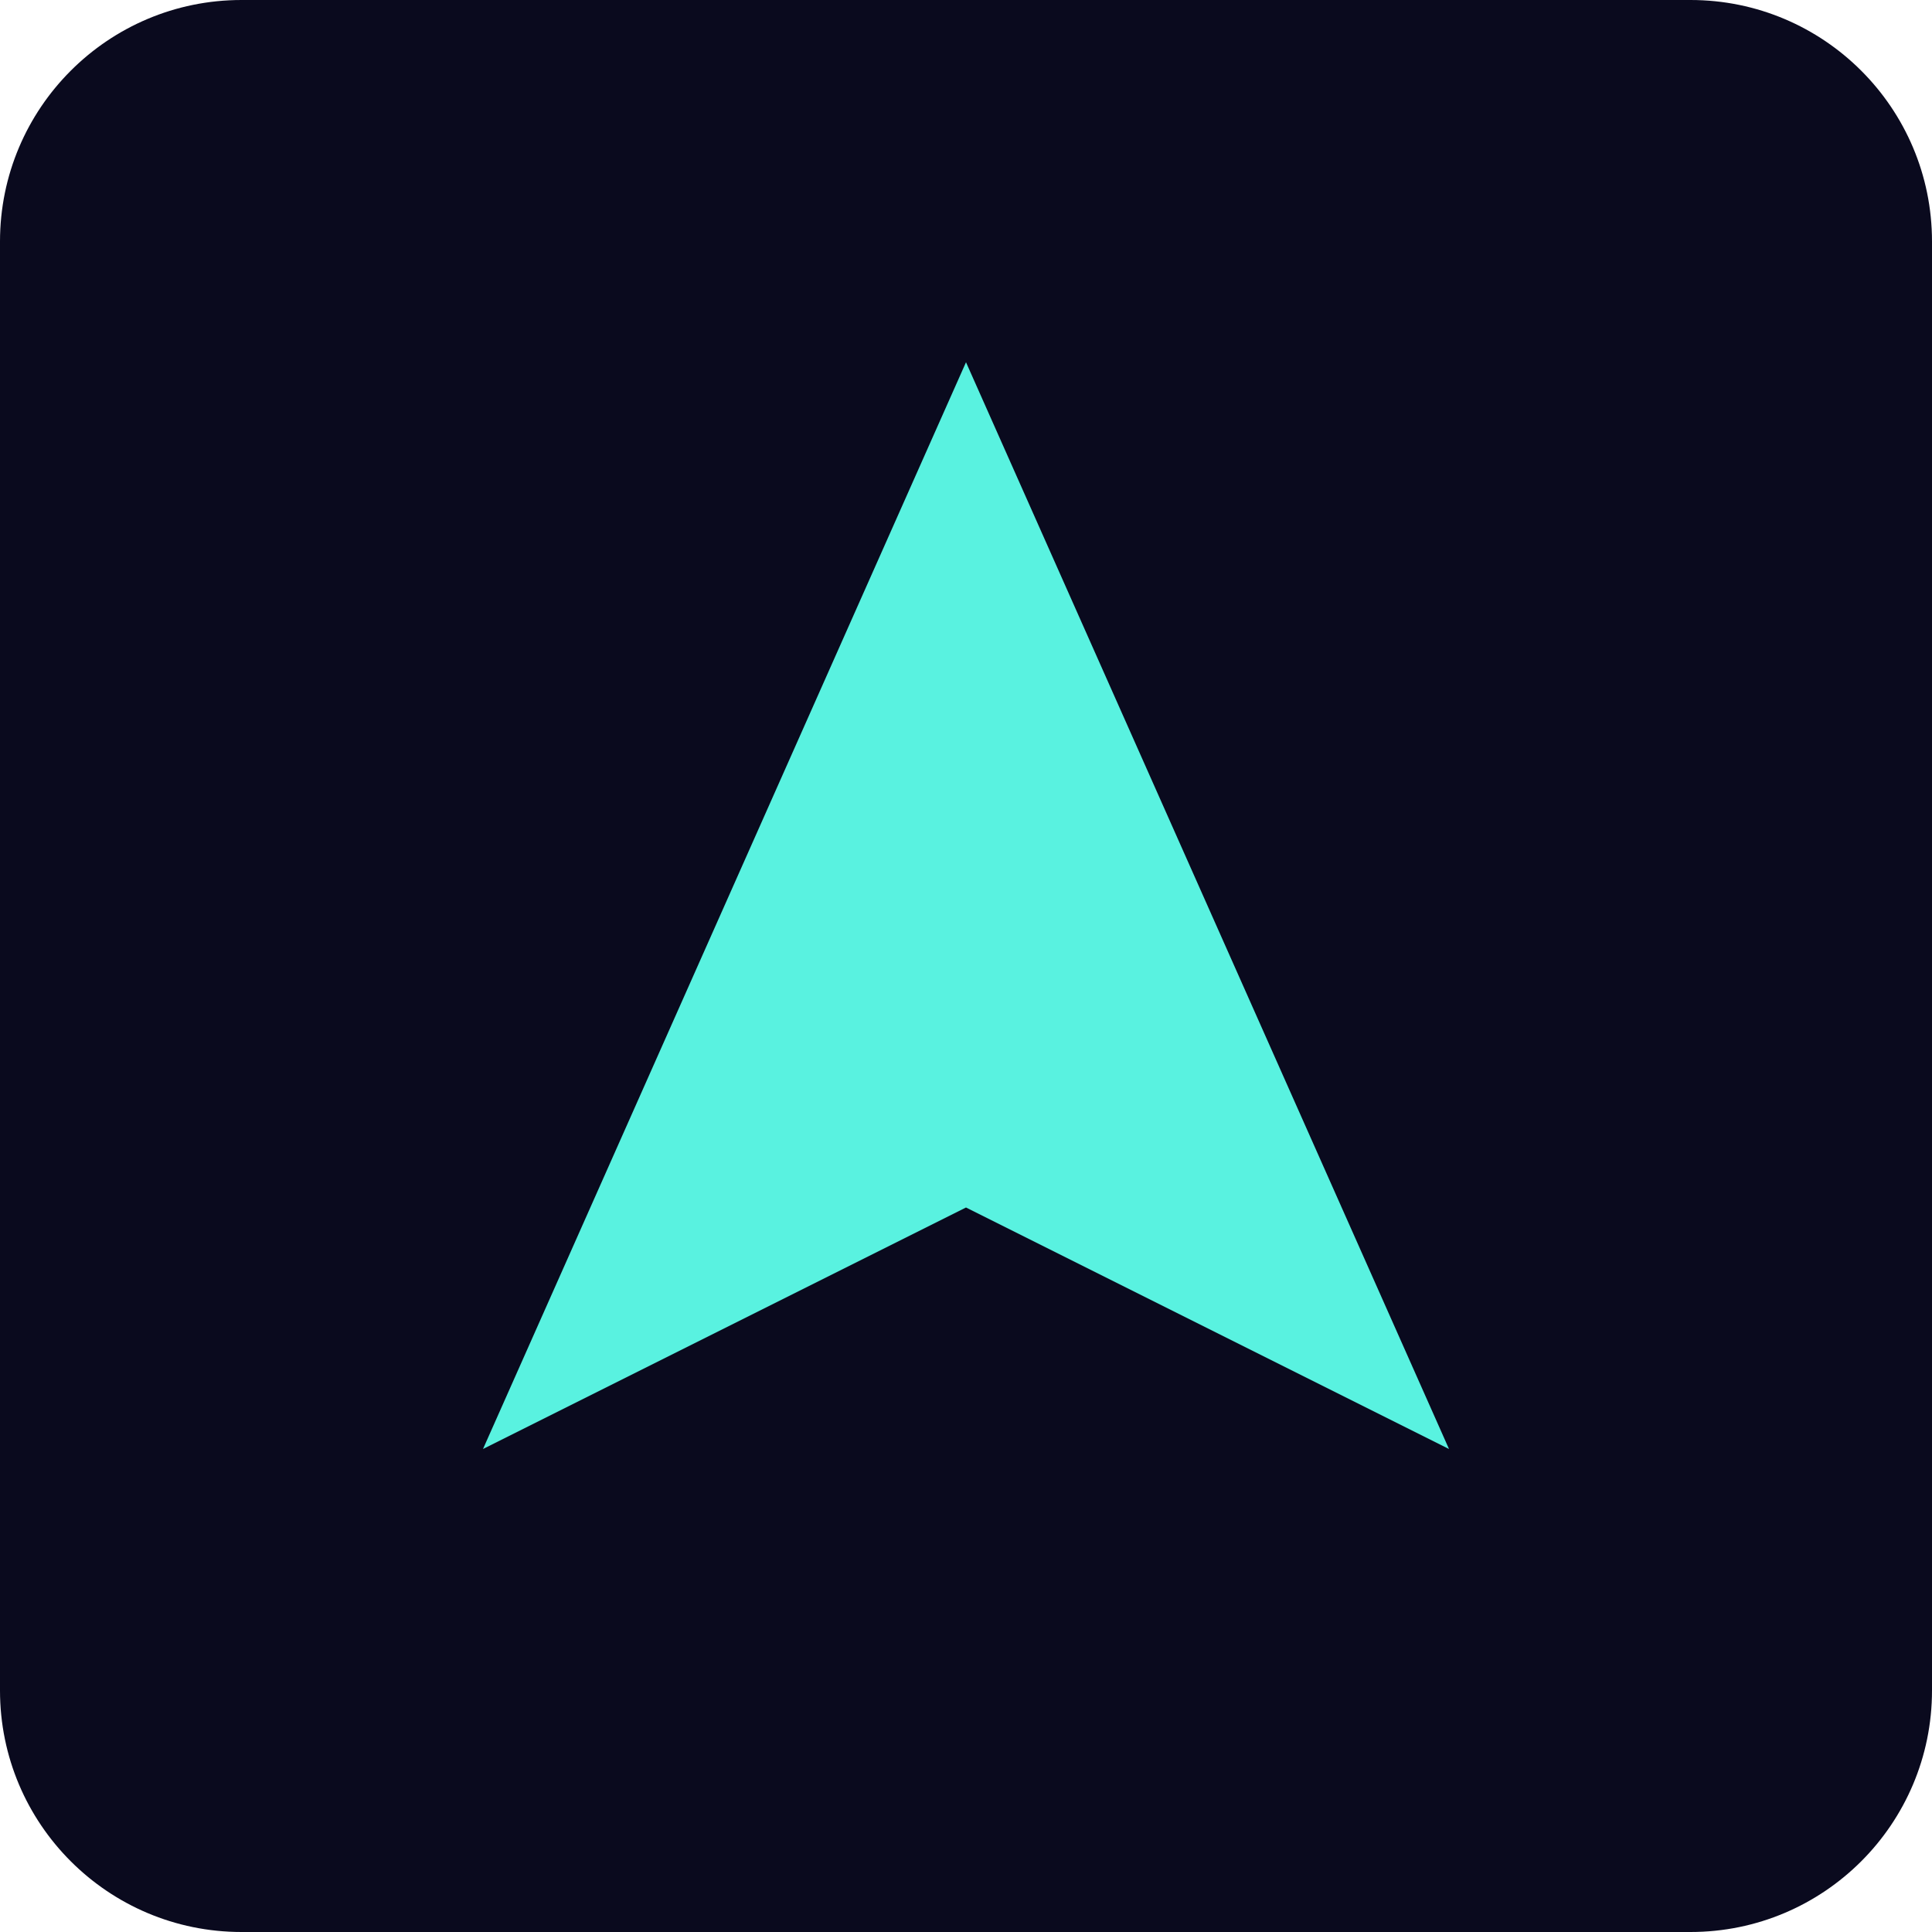
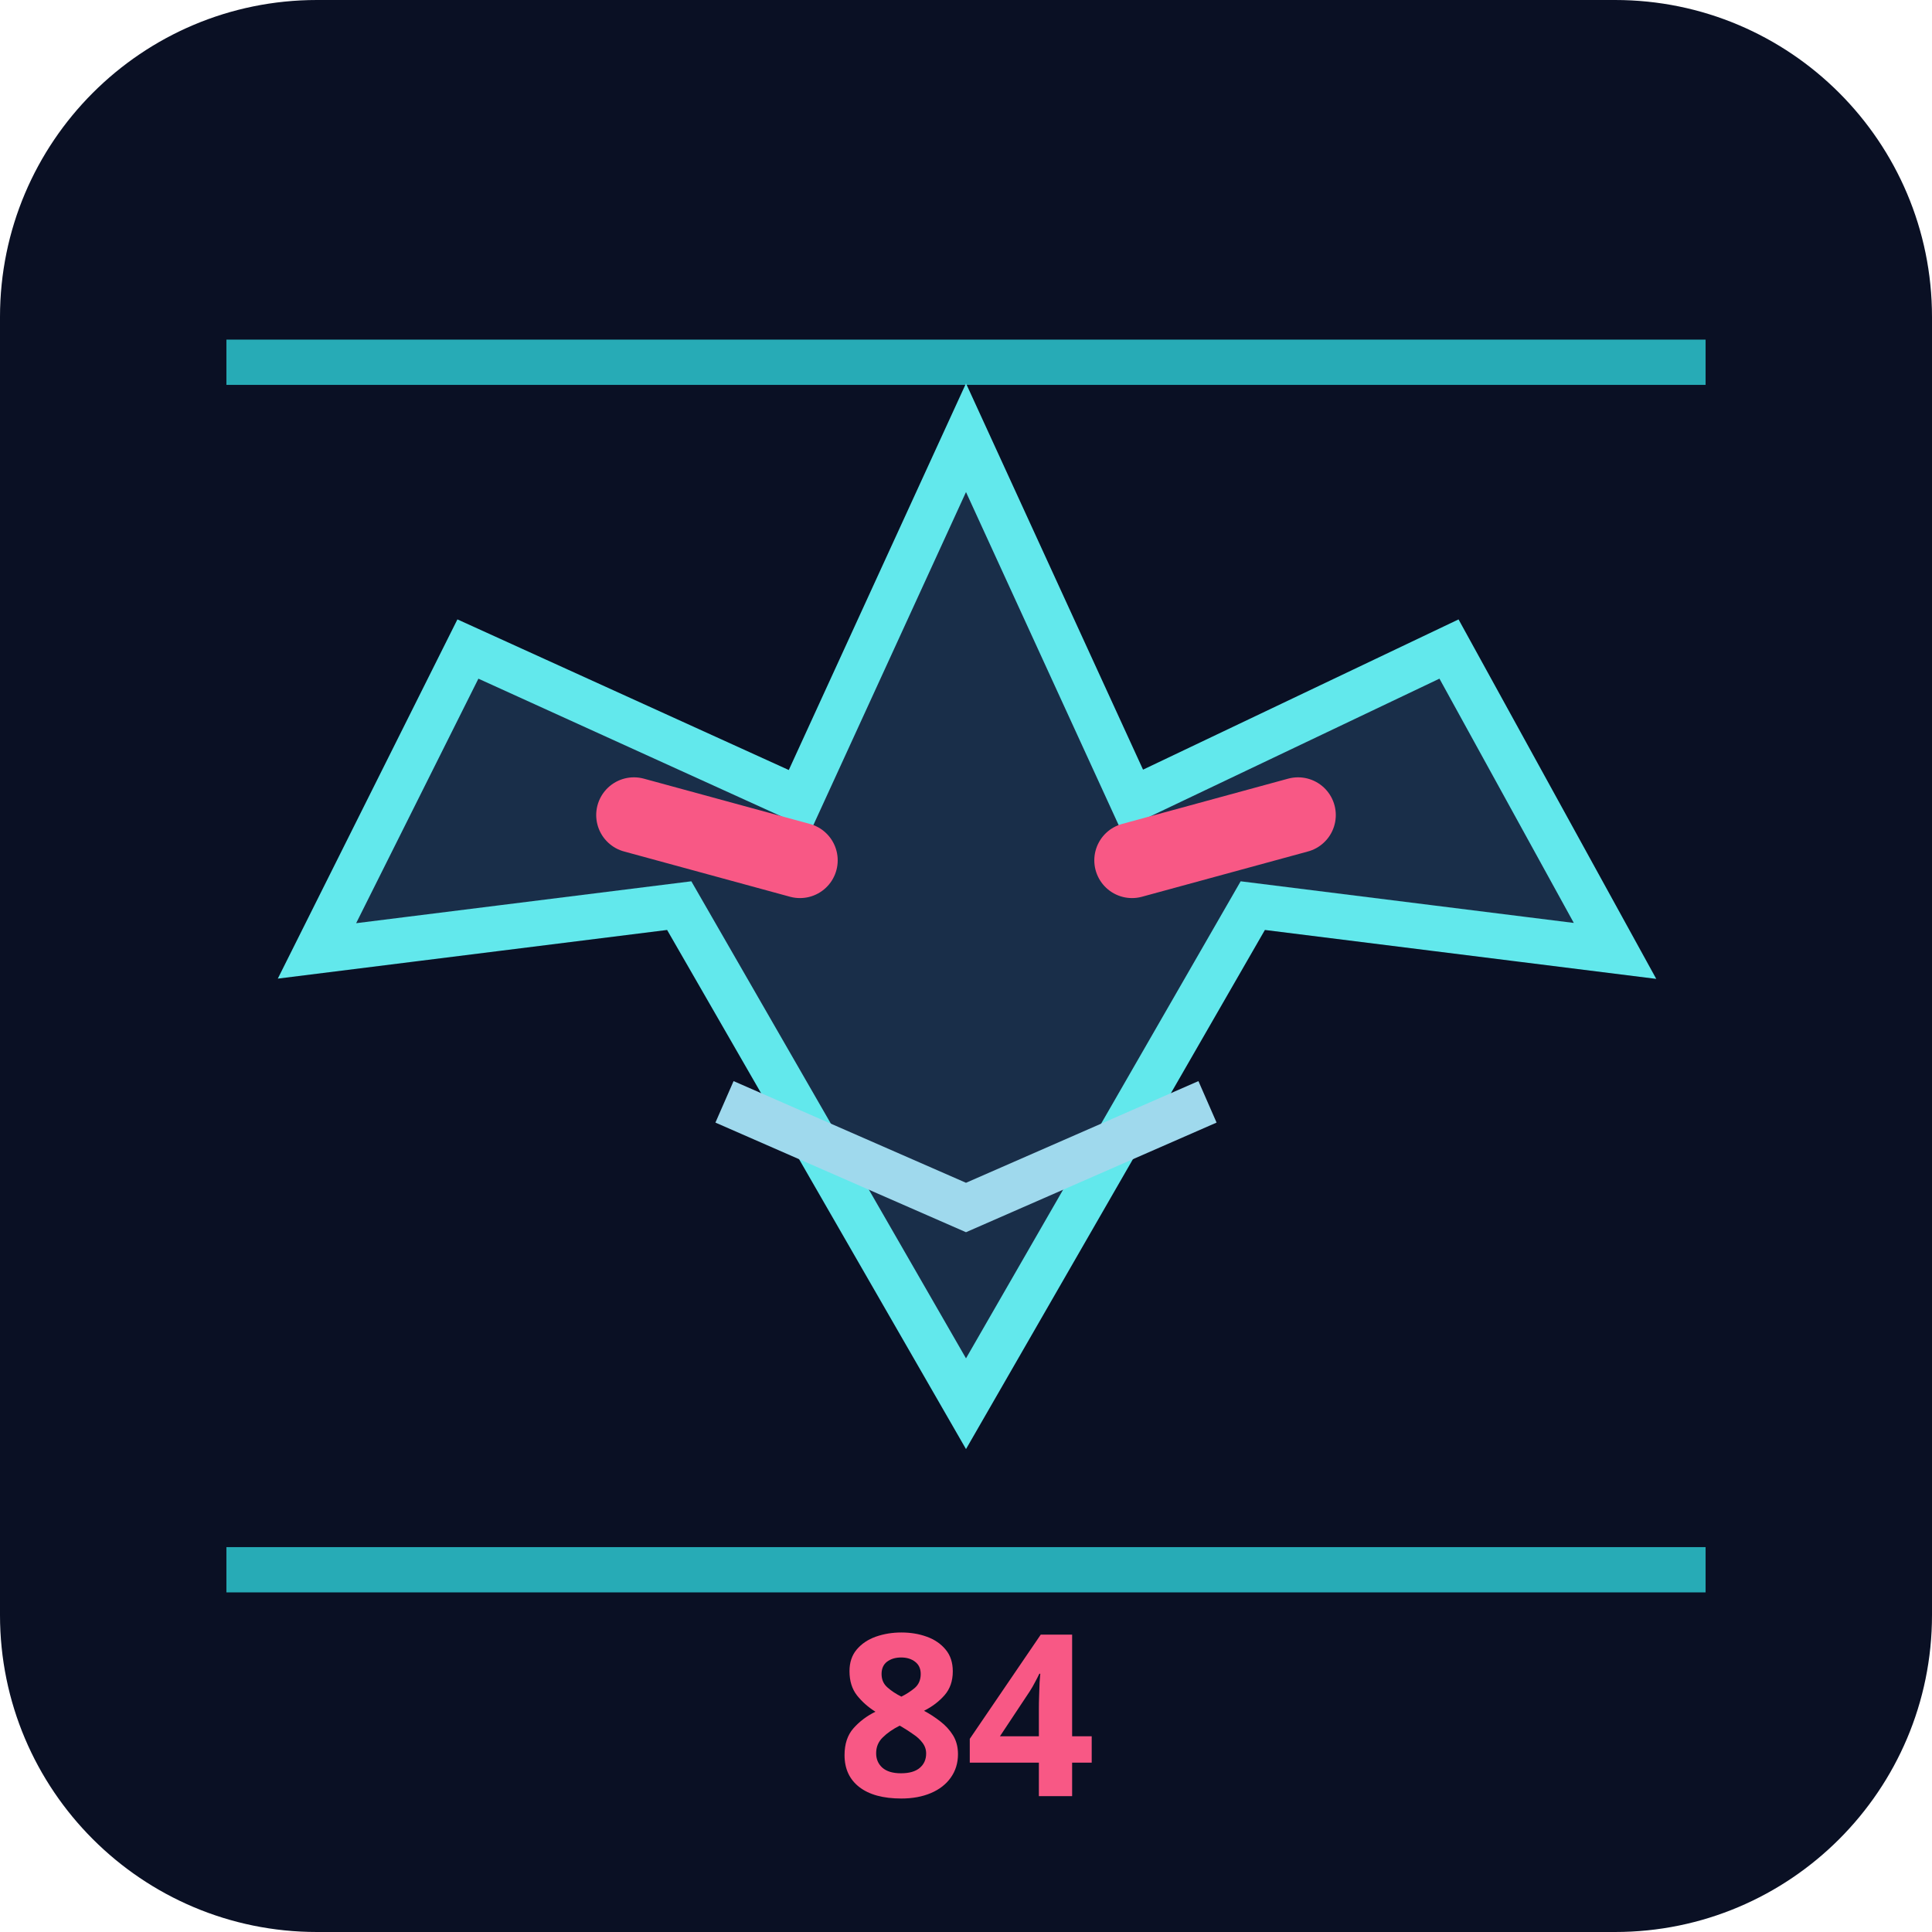
- <svg xmlns="http://www.w3.org/2000/svg" width="128" height="128" viewBox="0 0 128 128">
-   <rect width="128" height="128" rx="16" fill="#0a0a1e" />
-   <polygon points="64,24 96,96 64,80 32,96" fill="#59f2e0" />
+ <svg xmlns="http://www.w3.org/2000/svg" viewBox="0 0 128 128">
+   <rect width="128" height="128" rx="21" fill="#0a1024" />
+   <path d="M15 24h98M15 104h98" stroke="#30dfe7" stroke-width="3" opacity=".75" />
+   <path d="M31 43L21 63l24-3 19 33 19-33 24 3-11-20-21 10-11-24-11 24Z" fill="#192e49" stroke="#62e8ec" stroke-width="3" />
+   <path d="M42 54l11 3M75 57l11-3" stroke="#f85885" stroke-width="5" stroke-linecap="round" />
+   <path d="M48 73l16 7 16-7" fill="none" stroke="#9fd9ed" stroke-width="3" />
+   <text x="64" y="119" font-family="sans-serif" font-weight="bold" font-size="15" text-anchor="middle" fill="#f85885">84</text>
</svg>
